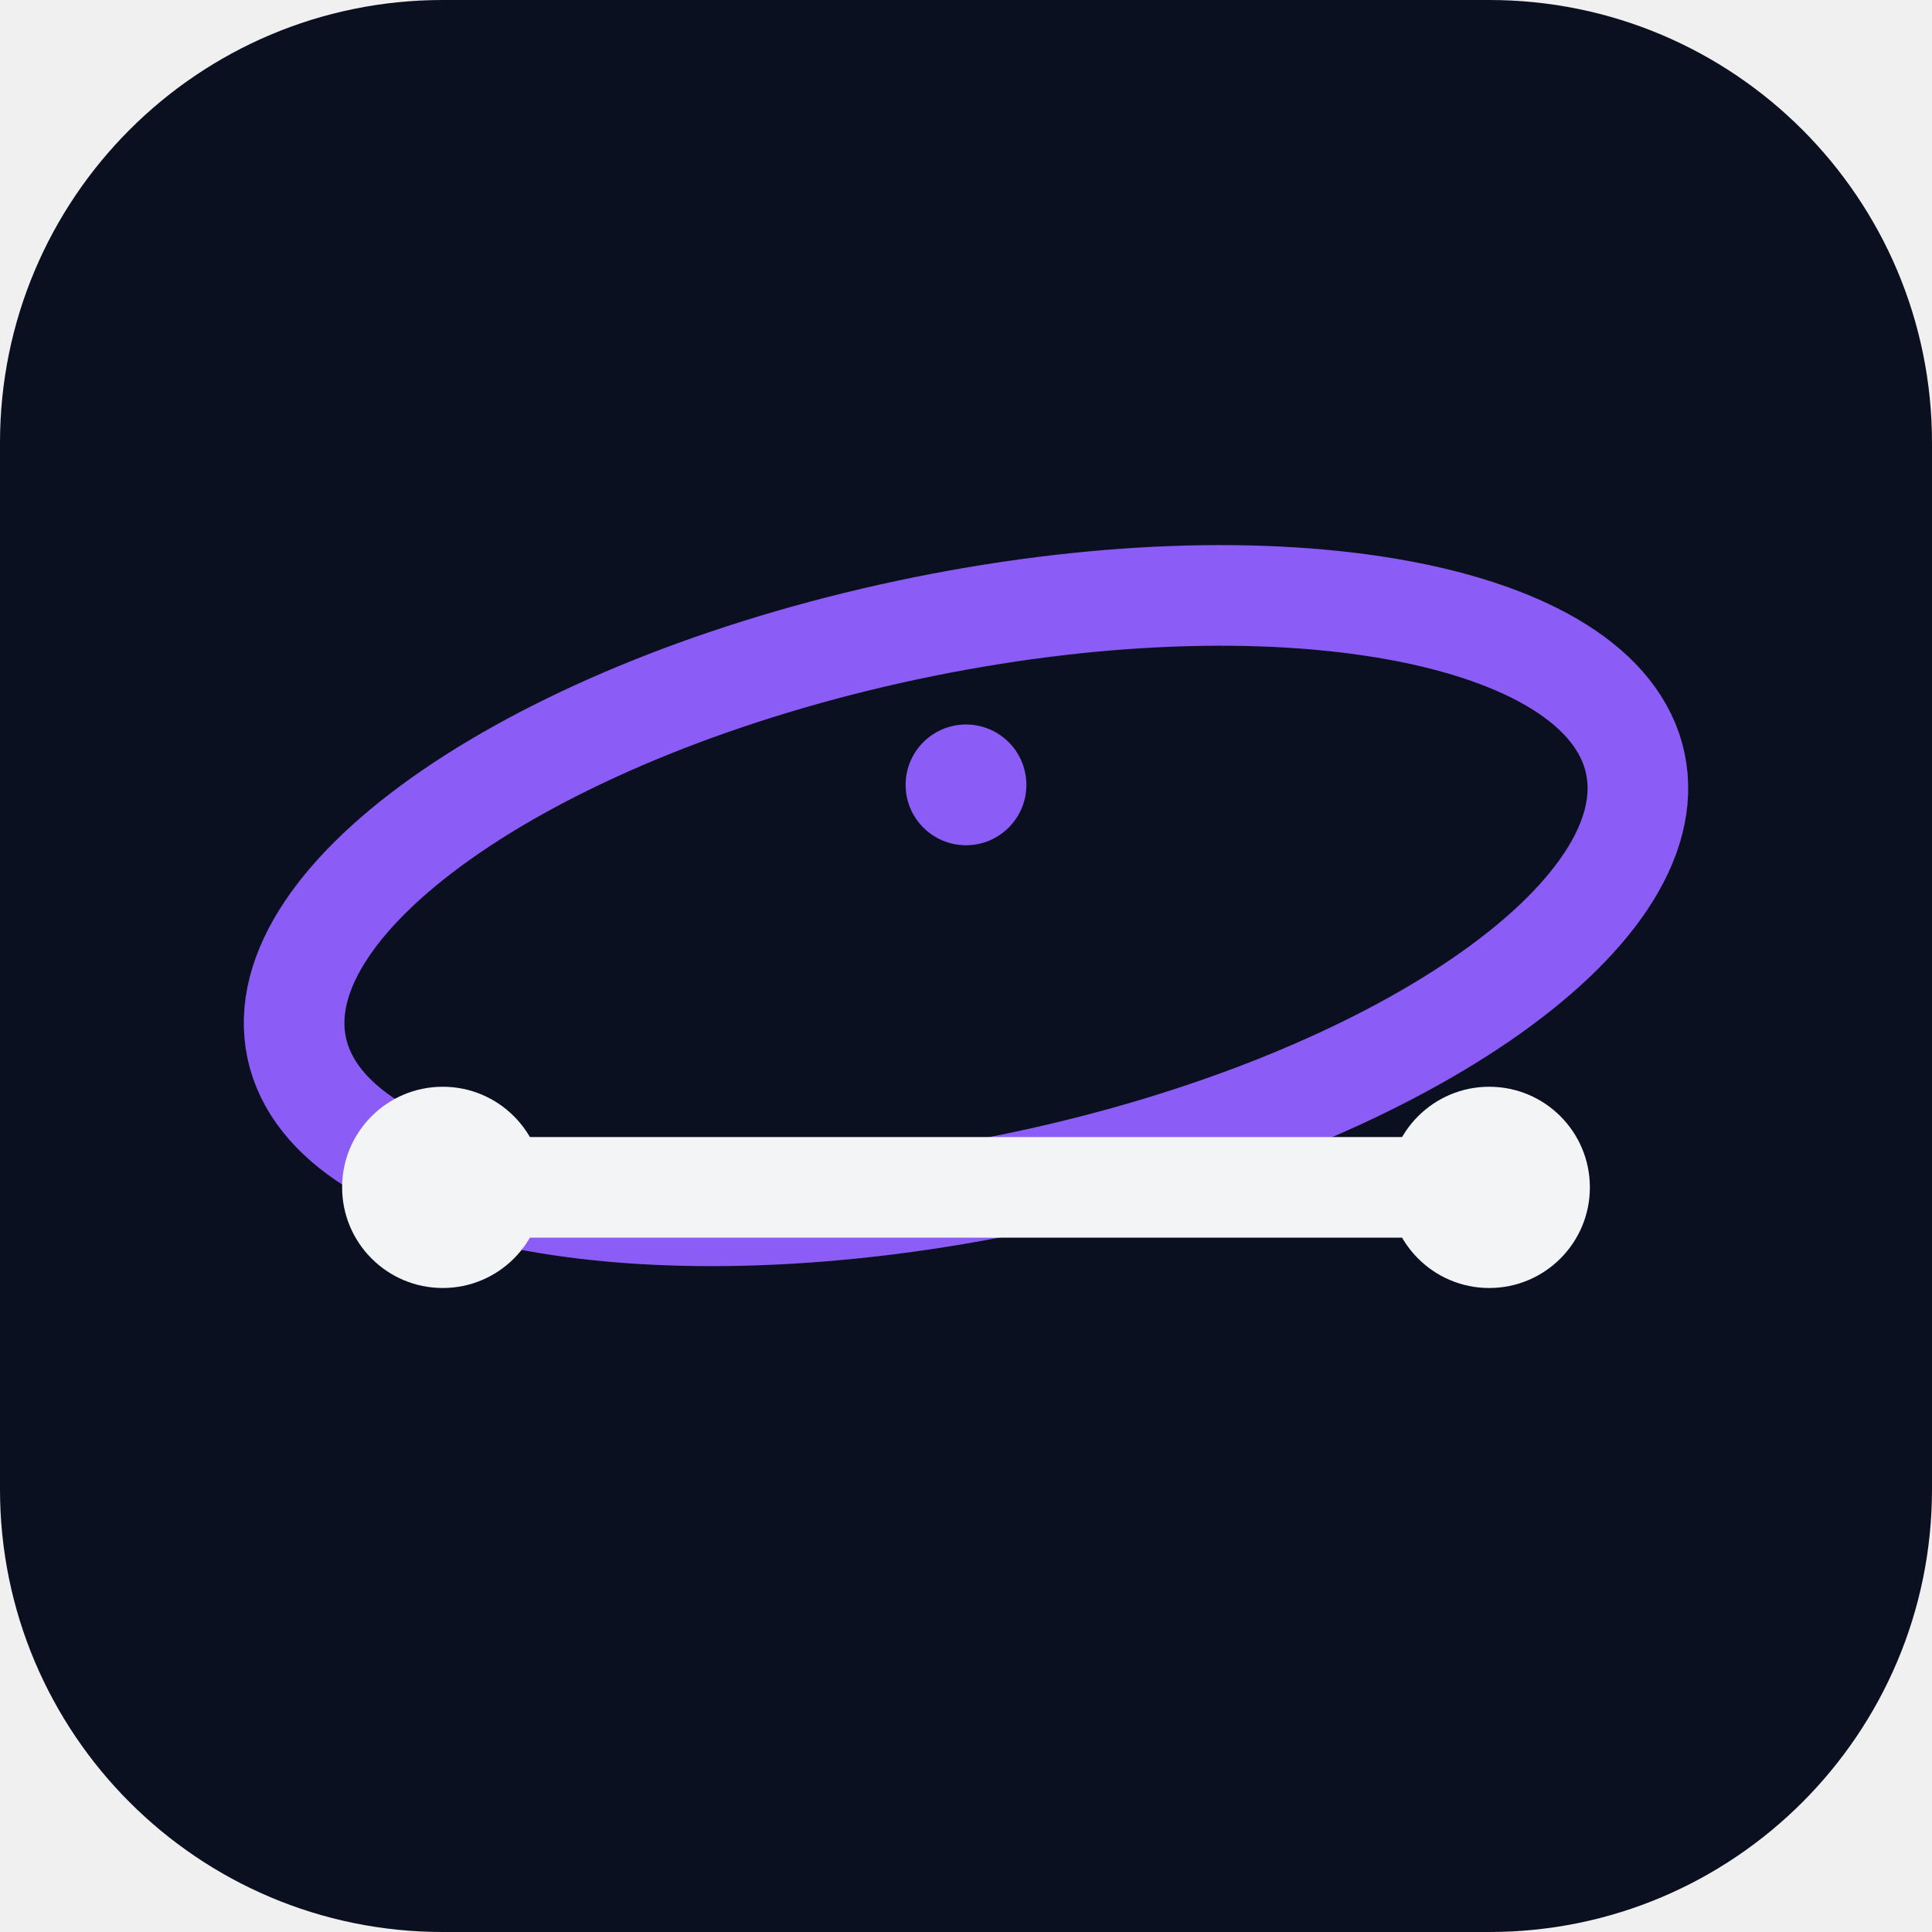
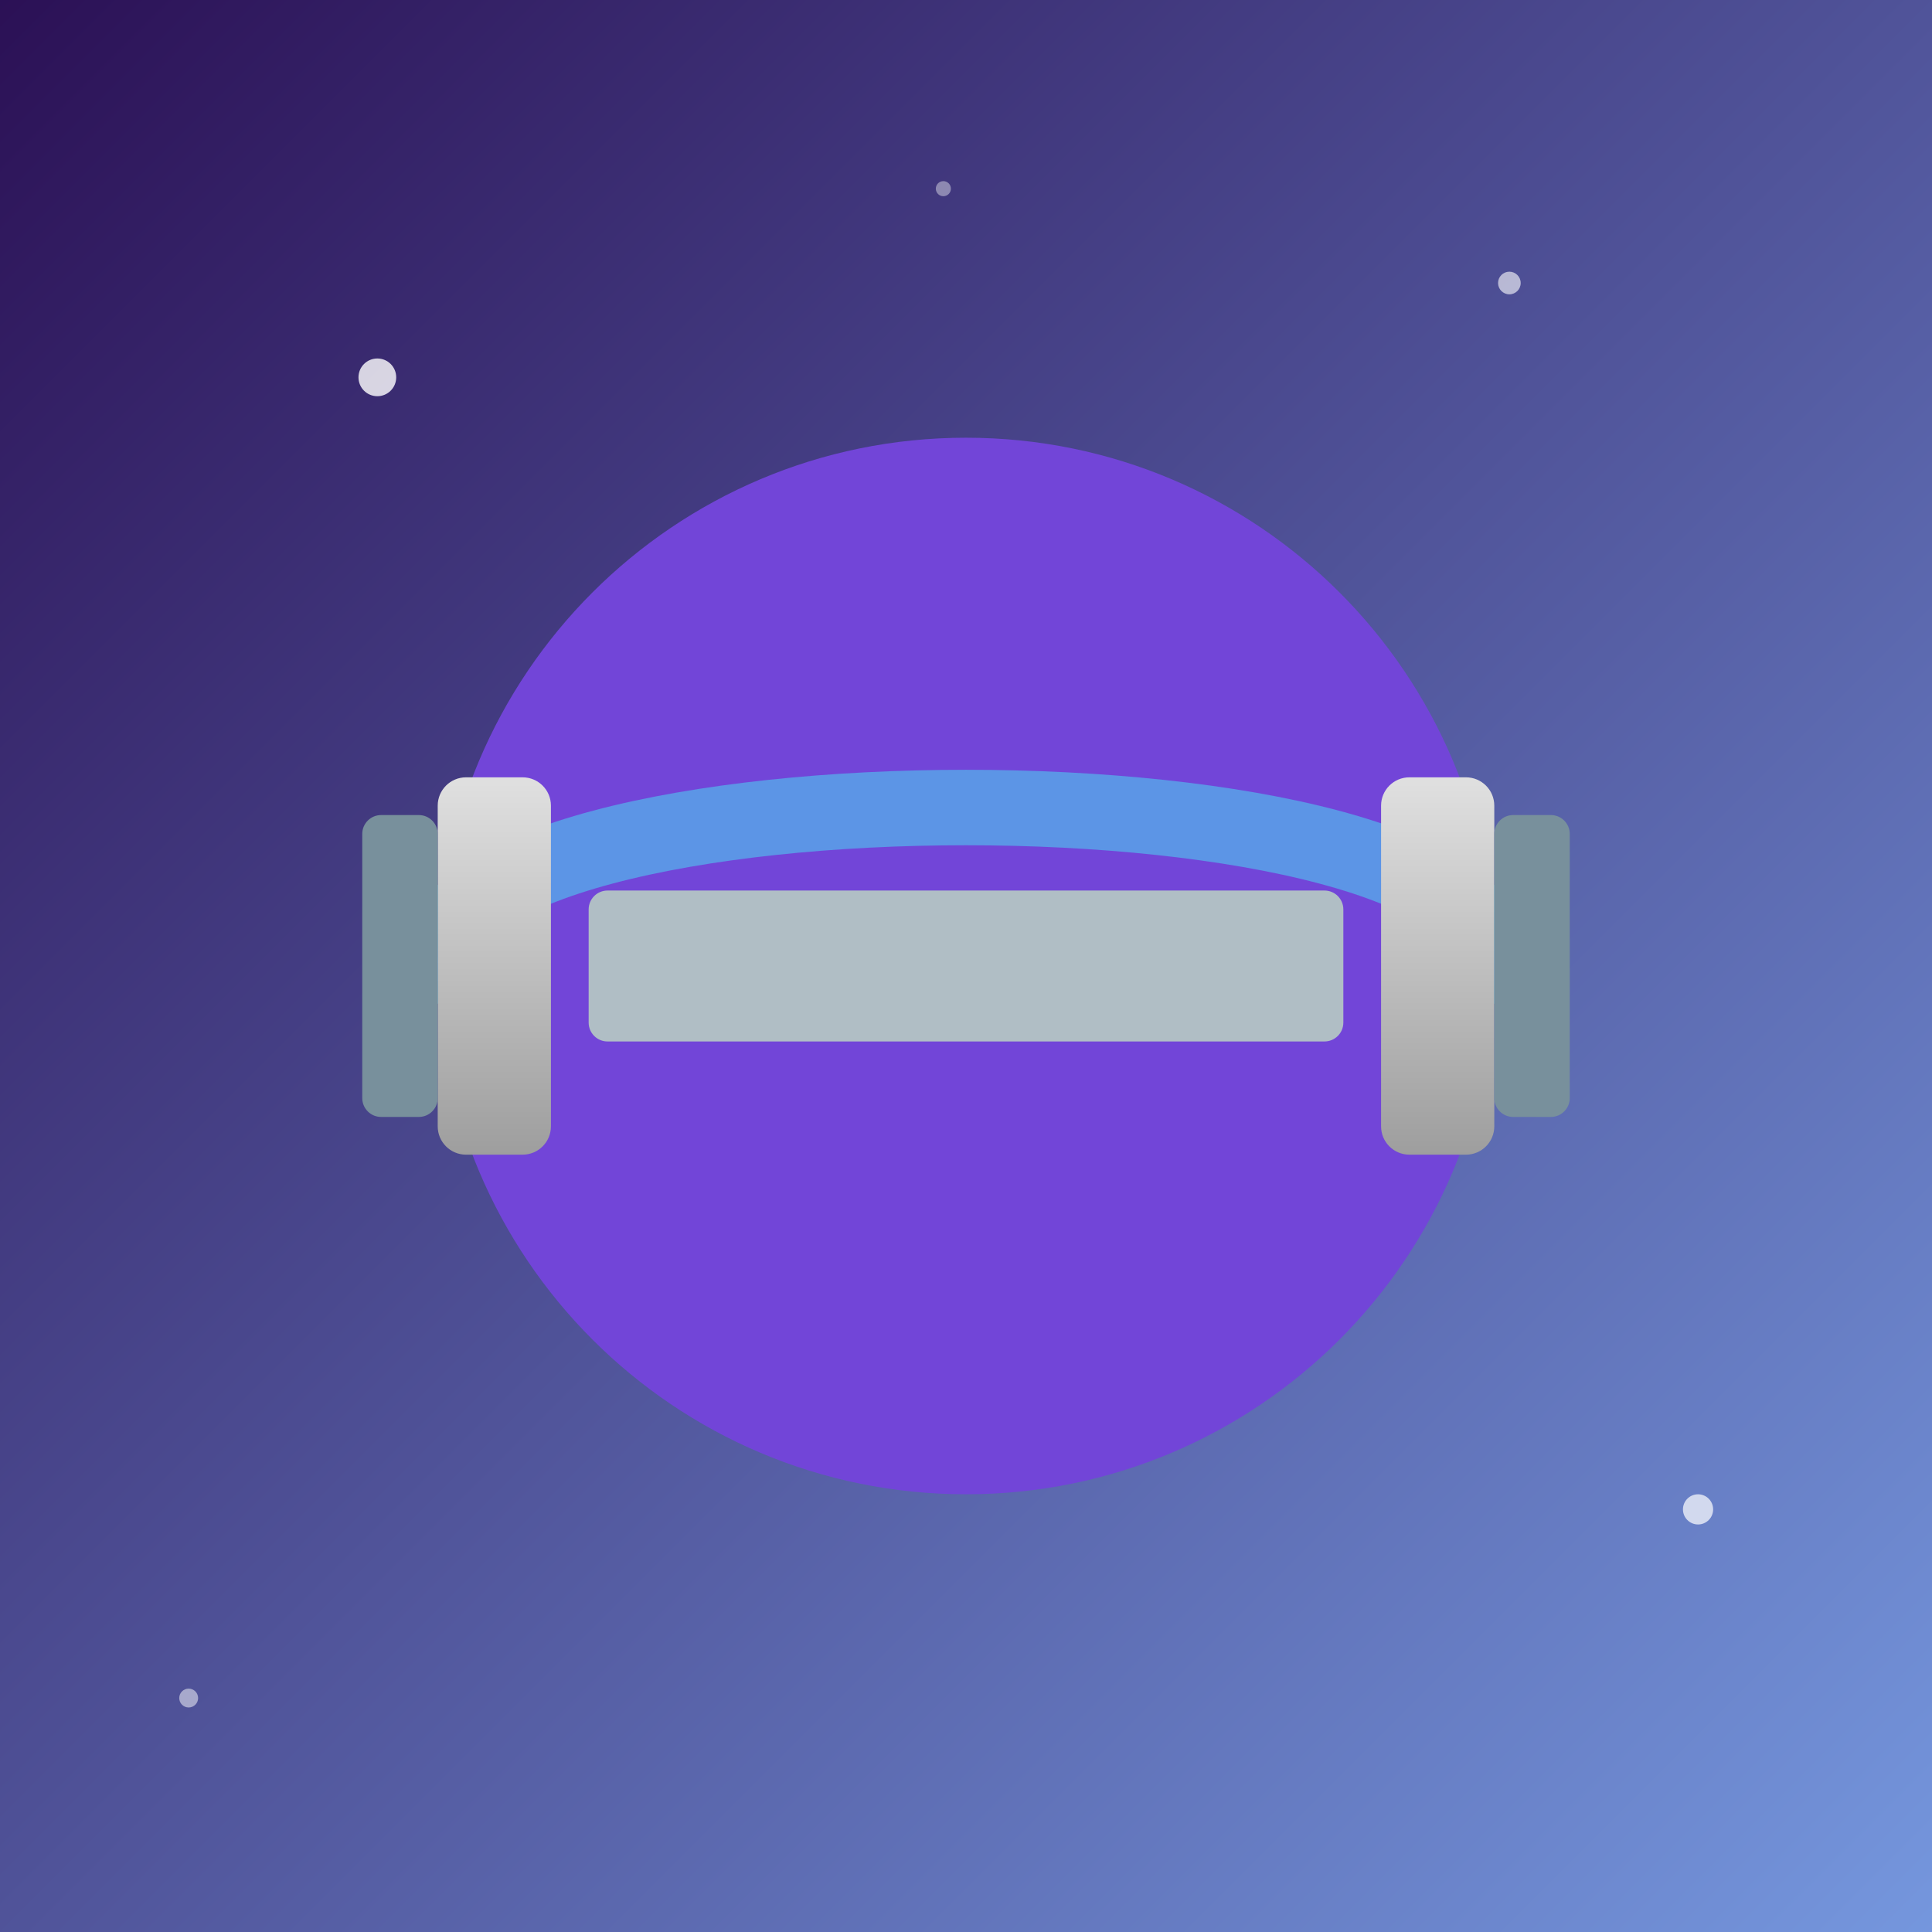
- <svg xmlns="http://www.w3.org/2000/svg" width="192" height="192" viewBox="0 0 192 192">
-   <rect width="192" height="192" rx="44" fill="#0B1020" />
-   <ellipse cx="96" cy="90" rx="68" ry="28" fill="none" stroke="#8B5CF6" stroke-width="10" transform="rotate(-12 96 90)" />
-   <line x1="52" y1="118" x2="140" y2="118" stroke="#F3F4F6" stroke-width="10" stroke-linecap="round" />
-   <circle cx="44" cy="118" r="10" fill="#F3F4F6" />
-   <circle cx="148" cy="118" r="10" fill="#F3F4F6" />
-   <circle cx="96" cy="78" r="6" fill="#8B5CF6" />
+ <svg xmlns="http://www.w3.org/2000/svg" width="192" height="192" viewBox="0 0 1024 1024">
+   <defs>
+     <linearGradient id="spaceGrad" x1="0%" y1="0%" x2="100%" y2="100%">
+       <stop offset="0%" style="stop-color:#2b1055;stop-opacity:1" />
+       <stop offset="100%" style="stop-color:#7597de;stop-opacity:1" />
+     </linearGradient>
+     <linearGradient id="metalGrad" x1="0%" y1="0%" x2="0%" y2="100%">
+       <stop offset="0%" style="stop-color:#e0e0e0;stop-opacity:1" />
+       <stop offset="100%" style="stop-color:#9e9e9e;stop-opacity:1" />
+     </linearGradient>
+   </defs>
+   <rect width="1024" height="1024" fill="url(#spaceGrad)" />
+   <circle cx="200" cy="200" r="10" fill="white" opacity="0.8" />
+   <circle cx="800" cy="150" r="6" fill="white" opacity="0.6" />
+   <circle cx="900" cy="800" r="8" fill="white" opacity="0.7" />
+   <circle cx="100" cy="900" r="5" fill="white" opacity="0.5" />
+   <circle cx="500" cy="100" r="4" fill="white" opacity="0.4" />
+   <circle cx="512" cy="512" r="280" fill="#7245d8" />
+   <path d="M 232 512 C 232 400, 792 400, 792 512" stroke="#4cc9f0" stroke-width="40" fill="none" opacity="0.6" stroke-linecap="round" />
+   <rect x="312" y="472" width="400" height="80" rx="10" fill="#b0bec5" />
+   <rect x="232" y="412" width="60" height="200" rx="15" fill="url(#metalGrad)" />
+   <rect x="192" y="432" width="40" height="160" rx="10" fill="#78909c" />
+   <rect x="732" y="412" width="60" height="200" rx="15" fill="url(#metalGrad)" />
+   <rect x="792" y="432" width="40" height="160" rx="10" fill="#78909c" />
</svg>
